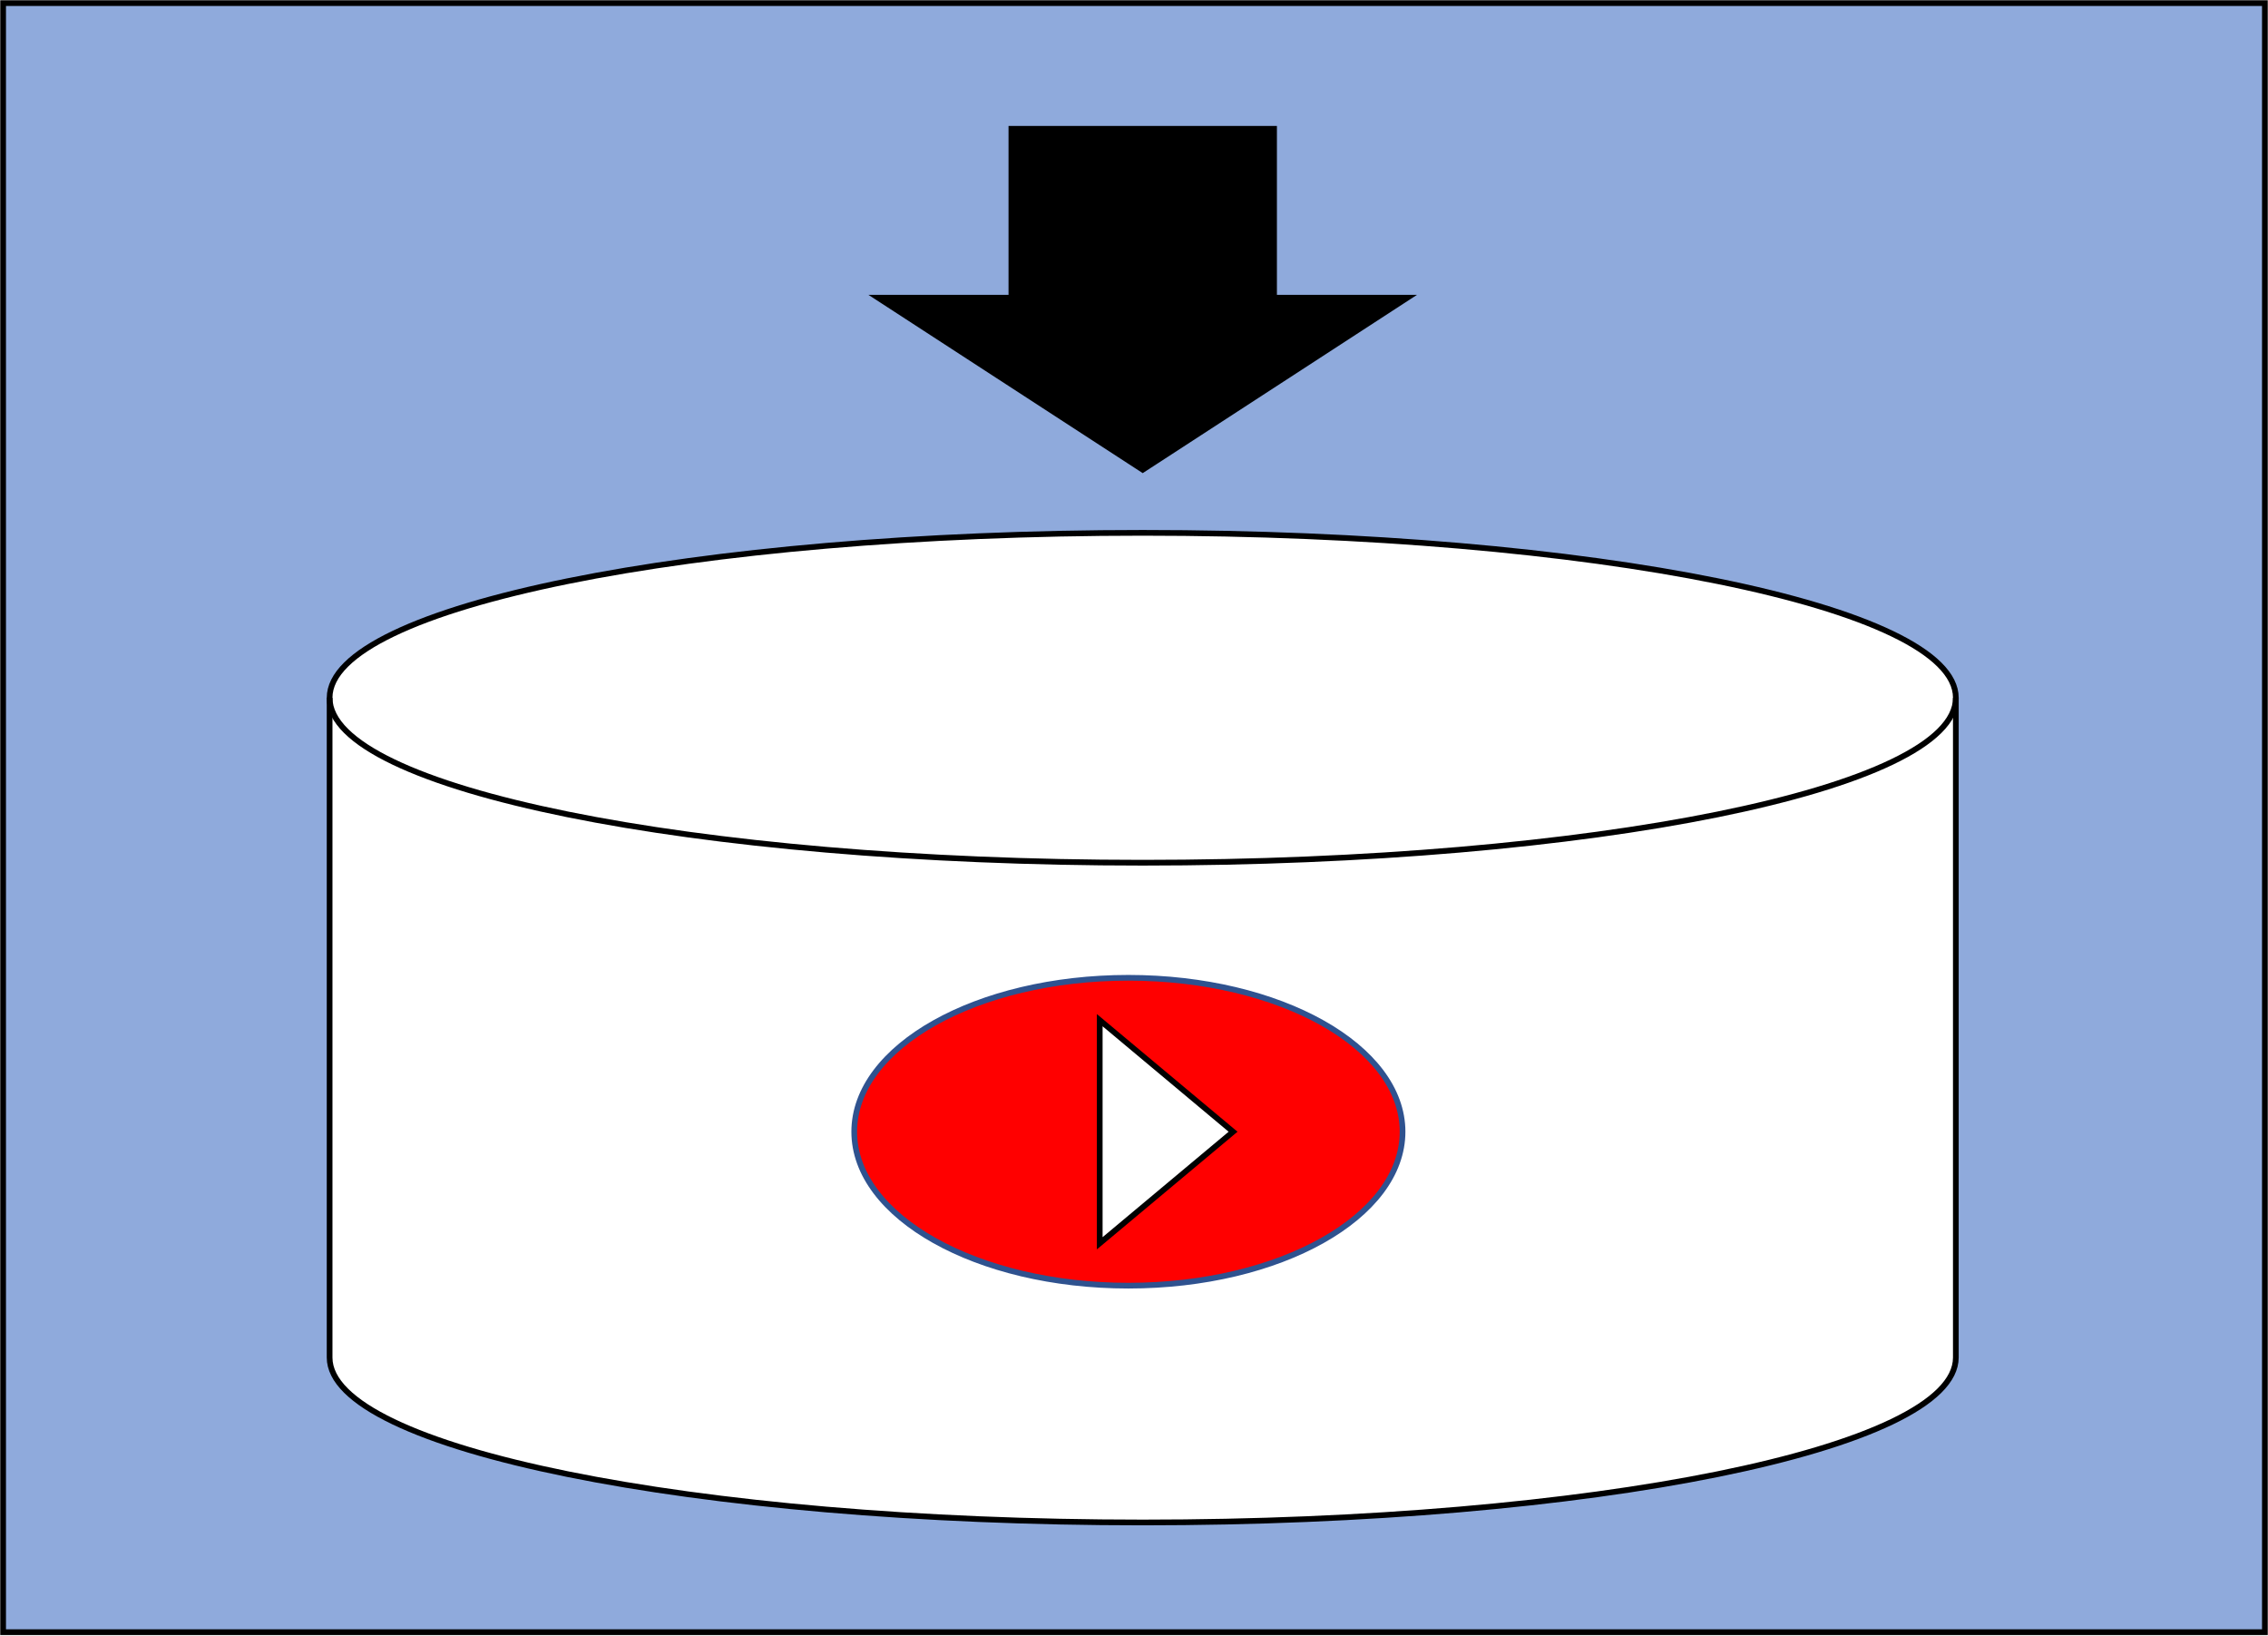
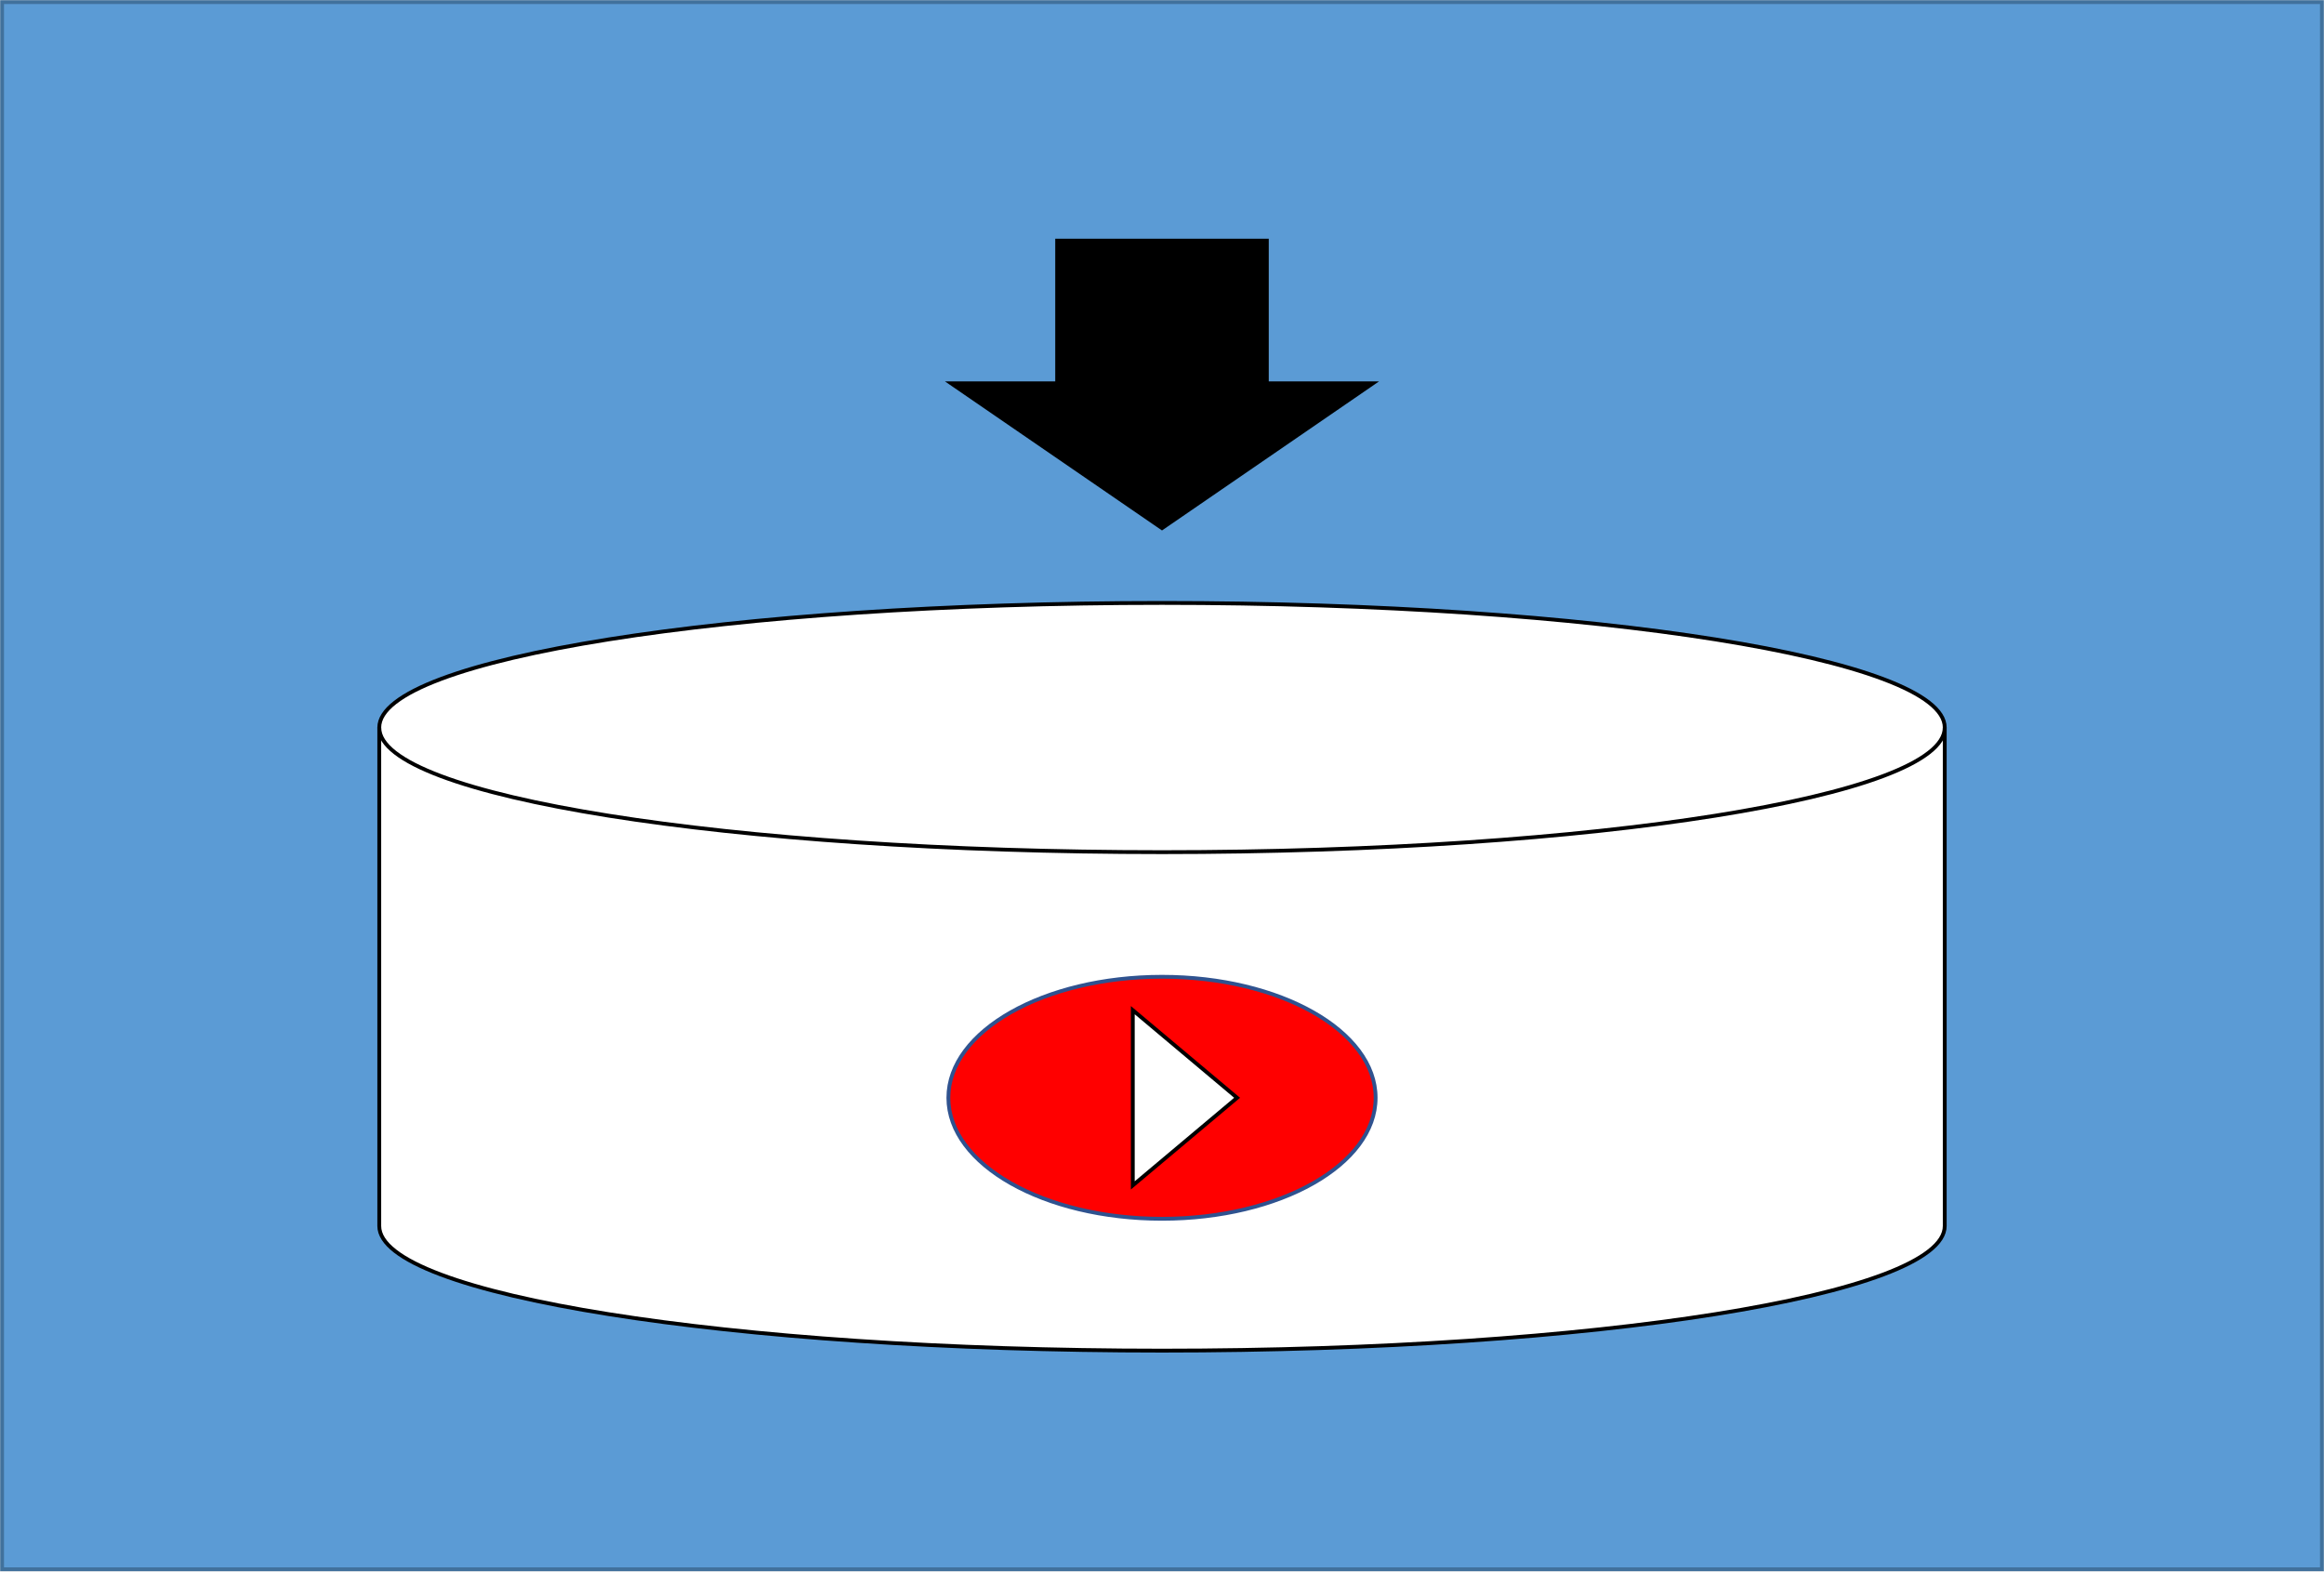
- <svg xmlns="http://www.w3.org/2000/svg" width="1820" height="1312" xml:space="preserve" overflow="hidden">
+ <svg xmlns="http://www.w3.org/2000/svg" width="2785" height="1883" xml:space="preserve" overflow="hidden">
  <defs>
    <clipPath id="clip0">
-       <rect x="1135" y="534" width="1820" height="1312" />
+       <rect x="808" y="450" width="2785" height="1883" />
    </clipPath>
  </defs>
-   <g clip-path="url(#clip0)" transform="translate(-1135 -534)">
-     <rect x="1137.5" y="536.5" width="1815" height="1307" stroke="#000000" stroke-width="4.583" stroke-miterlimit="8" fill="#8FAADC" />
-     <path d="M1399.5 1093.83C1399.5 1020.75 1691.63 961.5 2052 961.5 2412.37 961.5 2704.5 1020.75 2704.5 1093.83L2704.5 1623.17C2704.5 1696.25 2412.37 1755.5 2052 1755.5 1691.63 1755.5 1399.5 1696.25 1399.5 1623.17Z" fill="#FFFFFF" fill-rule="evenodd" />
-     <path d="M2704.5 1093.83C2704.5 1166.92 2412.37 1226.17 2052 1226.17 1691.63 1226.17 1399.5 1166.92 1399.5 1093.83" stroke="#000000" stroke-width="4.583" stroke-miterlimit="8" fill="none" fill-rule="evenodd" />
-     <path d="M1399.5 1093.83C1399.5 1020.75 1691.63 961.5 2052 961.5 2412.37 961.5 2704.5 1020.75 2704.5 1093.83L2704.5 1623.17C2704.5 1696.25 2412.37 1755.5 2052 1755.5 1691.63 1755.5 1399.5 1696.25 1399.5 1623.17Z" stroke="#000000" stroke-width="4.583" stroke-miterlimit="8" fill="none" fill-rule="evenodd" />
-     <path d="M1843.5 774 1947.75 774 1947.75 638.5 2156.25 638.5 2156.25 774 2260.5 774 2052 909.5Z" stroke="#000000" stroke-width="6.875" stroke-miterlimit="8" fill-rule="evenodd" />
-     <path d="M1820.5 1442C1820.5 1373.79 1919 1318.5 2040.5 1318.5 2162 1318.5 2260.5 1373.79 2260.5 1442 2260.5 1510.21 2162 1565.5 2040.5 1565.5 1919 1565.5 1820.5 1510.21 1820.5 1442Z" stroke="#2F528F" stroke-width="4.583" stroke-miterlimit="8" fill="#FF0000" fill-rule="evenodd" />
-     <path d="M2017.5 1352.5 2124.5 1442 2017.5 1531.5Z" stroke="#000000" stroke-width="4.583" stroke-miterlimit="8" fill="#FFFFFF" fill-rule="evenodd" />
+   <g clip-path="url(#clip0)" transform="translate(-808 -450)">
+     <rect x="810.5" y="452.5" width="2780" height="1878" stroke="#41719C" stroke-width="4.583" stroke-miterlimit="8" fill="#5B9BD5" />
+     <path d="M1262.5 1321.83C1262.5 1239.36 1682.46 1172.5 2200.5 1172.5 2718.54 1172.5 3138.5 1239.36 3138.5 1321.83L3138.5 1919.17C3138.5 2001.64 2718.54 2068.5 2200.5 2068.5 1682.46 2068.5 1262.5 2001.64 1262.5 1919.17Z" fill="#FFFFFF" fill-rule="evenodd" />
+     <path d="M3138.5 1321.83C3138.5 1404.31 2718.54 1471.17 2200.5 1471.17 1682.46 1471.17 1262.5 1404.31 1262.5 1321.83" stroke="#000000" stroke-width="4.583" stroke-miterlimit="8" fill="none" fill-rule="evenodd" />
+     <path d="M1262.5 1321.83C1262.5 1239.36 1682.46 1172.5 2200.5 1172.5 2718.54 1172.5 3138.5 1239.36 3138.5 1321.83L3138.5 1919.17C3138.5 2001.64 2718.54 2068.5 2200.5 2068.5 1682.46 2068.5 1262.5 2001.64 1262.5 1919.17Z" stroke="#000000" stroke-width="4.583" stroke-miterlimit="8" fill="none" fill-rule="evenodd" />
+     <path d="M1951.5 910.5 2076 910.5 2076 739.5 2325 739.5 2325 910.5 2449.5 910.5 2200.5 1081.5Z" stroke="#000000" stroke-width="6.875" stroke-miterlimit="8" fill-rule="evenodd" />
+     <path d="M1944.5 1765.5C1944.5 1685.42 2059.12 1620.5 2200.5 1620.5 2341.88 1620.5 2456.5 1685.42 2456.5 1765.5 2456.5 1845.58 2341.88 1910.5 2200.5 1910.5 2059.12 1910.5 1944.5 1845.58 1944.5 1765.5Z" stroke="#2F528F" stroke-width="4.583" stroke-miterlimit="8" fill="#FF0000" fill-rule="evenodd" />
+     <path d="M2165.5 1660.5 2290.5 1765.5 2165.5 1870.5Z" stroke="#000000" stroke-width="4.583" stroke-miterlimit="8" fill="#FFFFFF" fill-rule="evenodd" />
  </g>
</svg>
